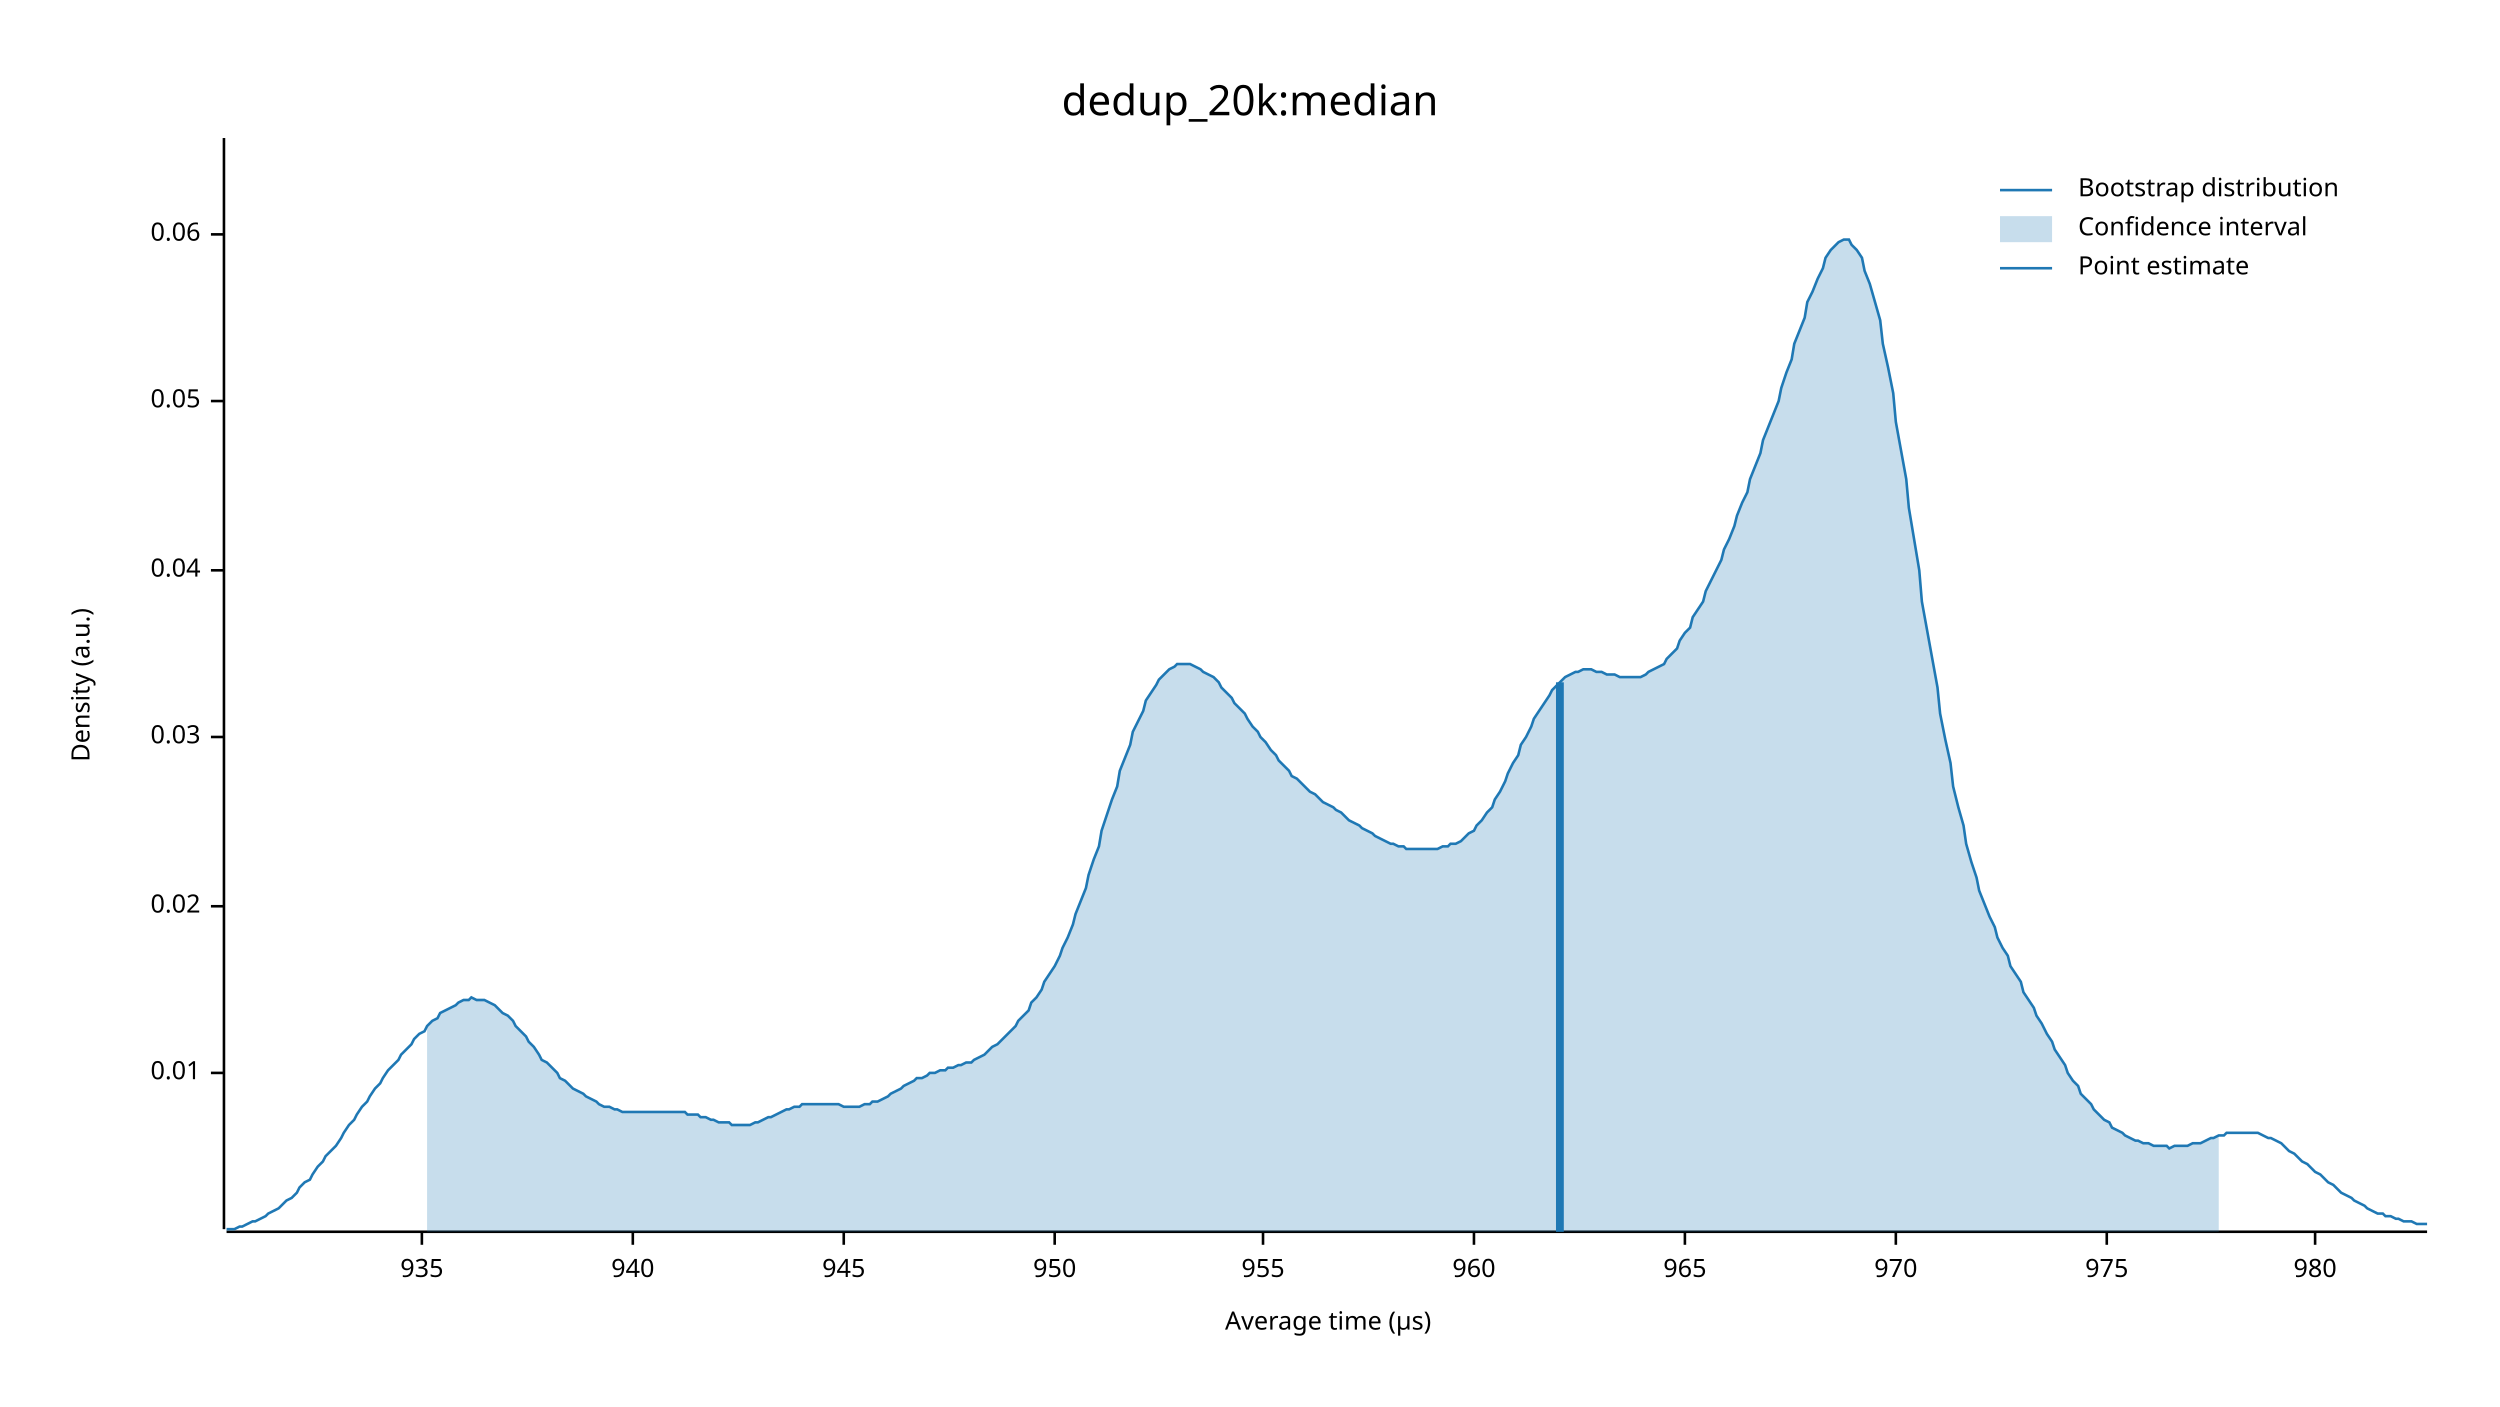
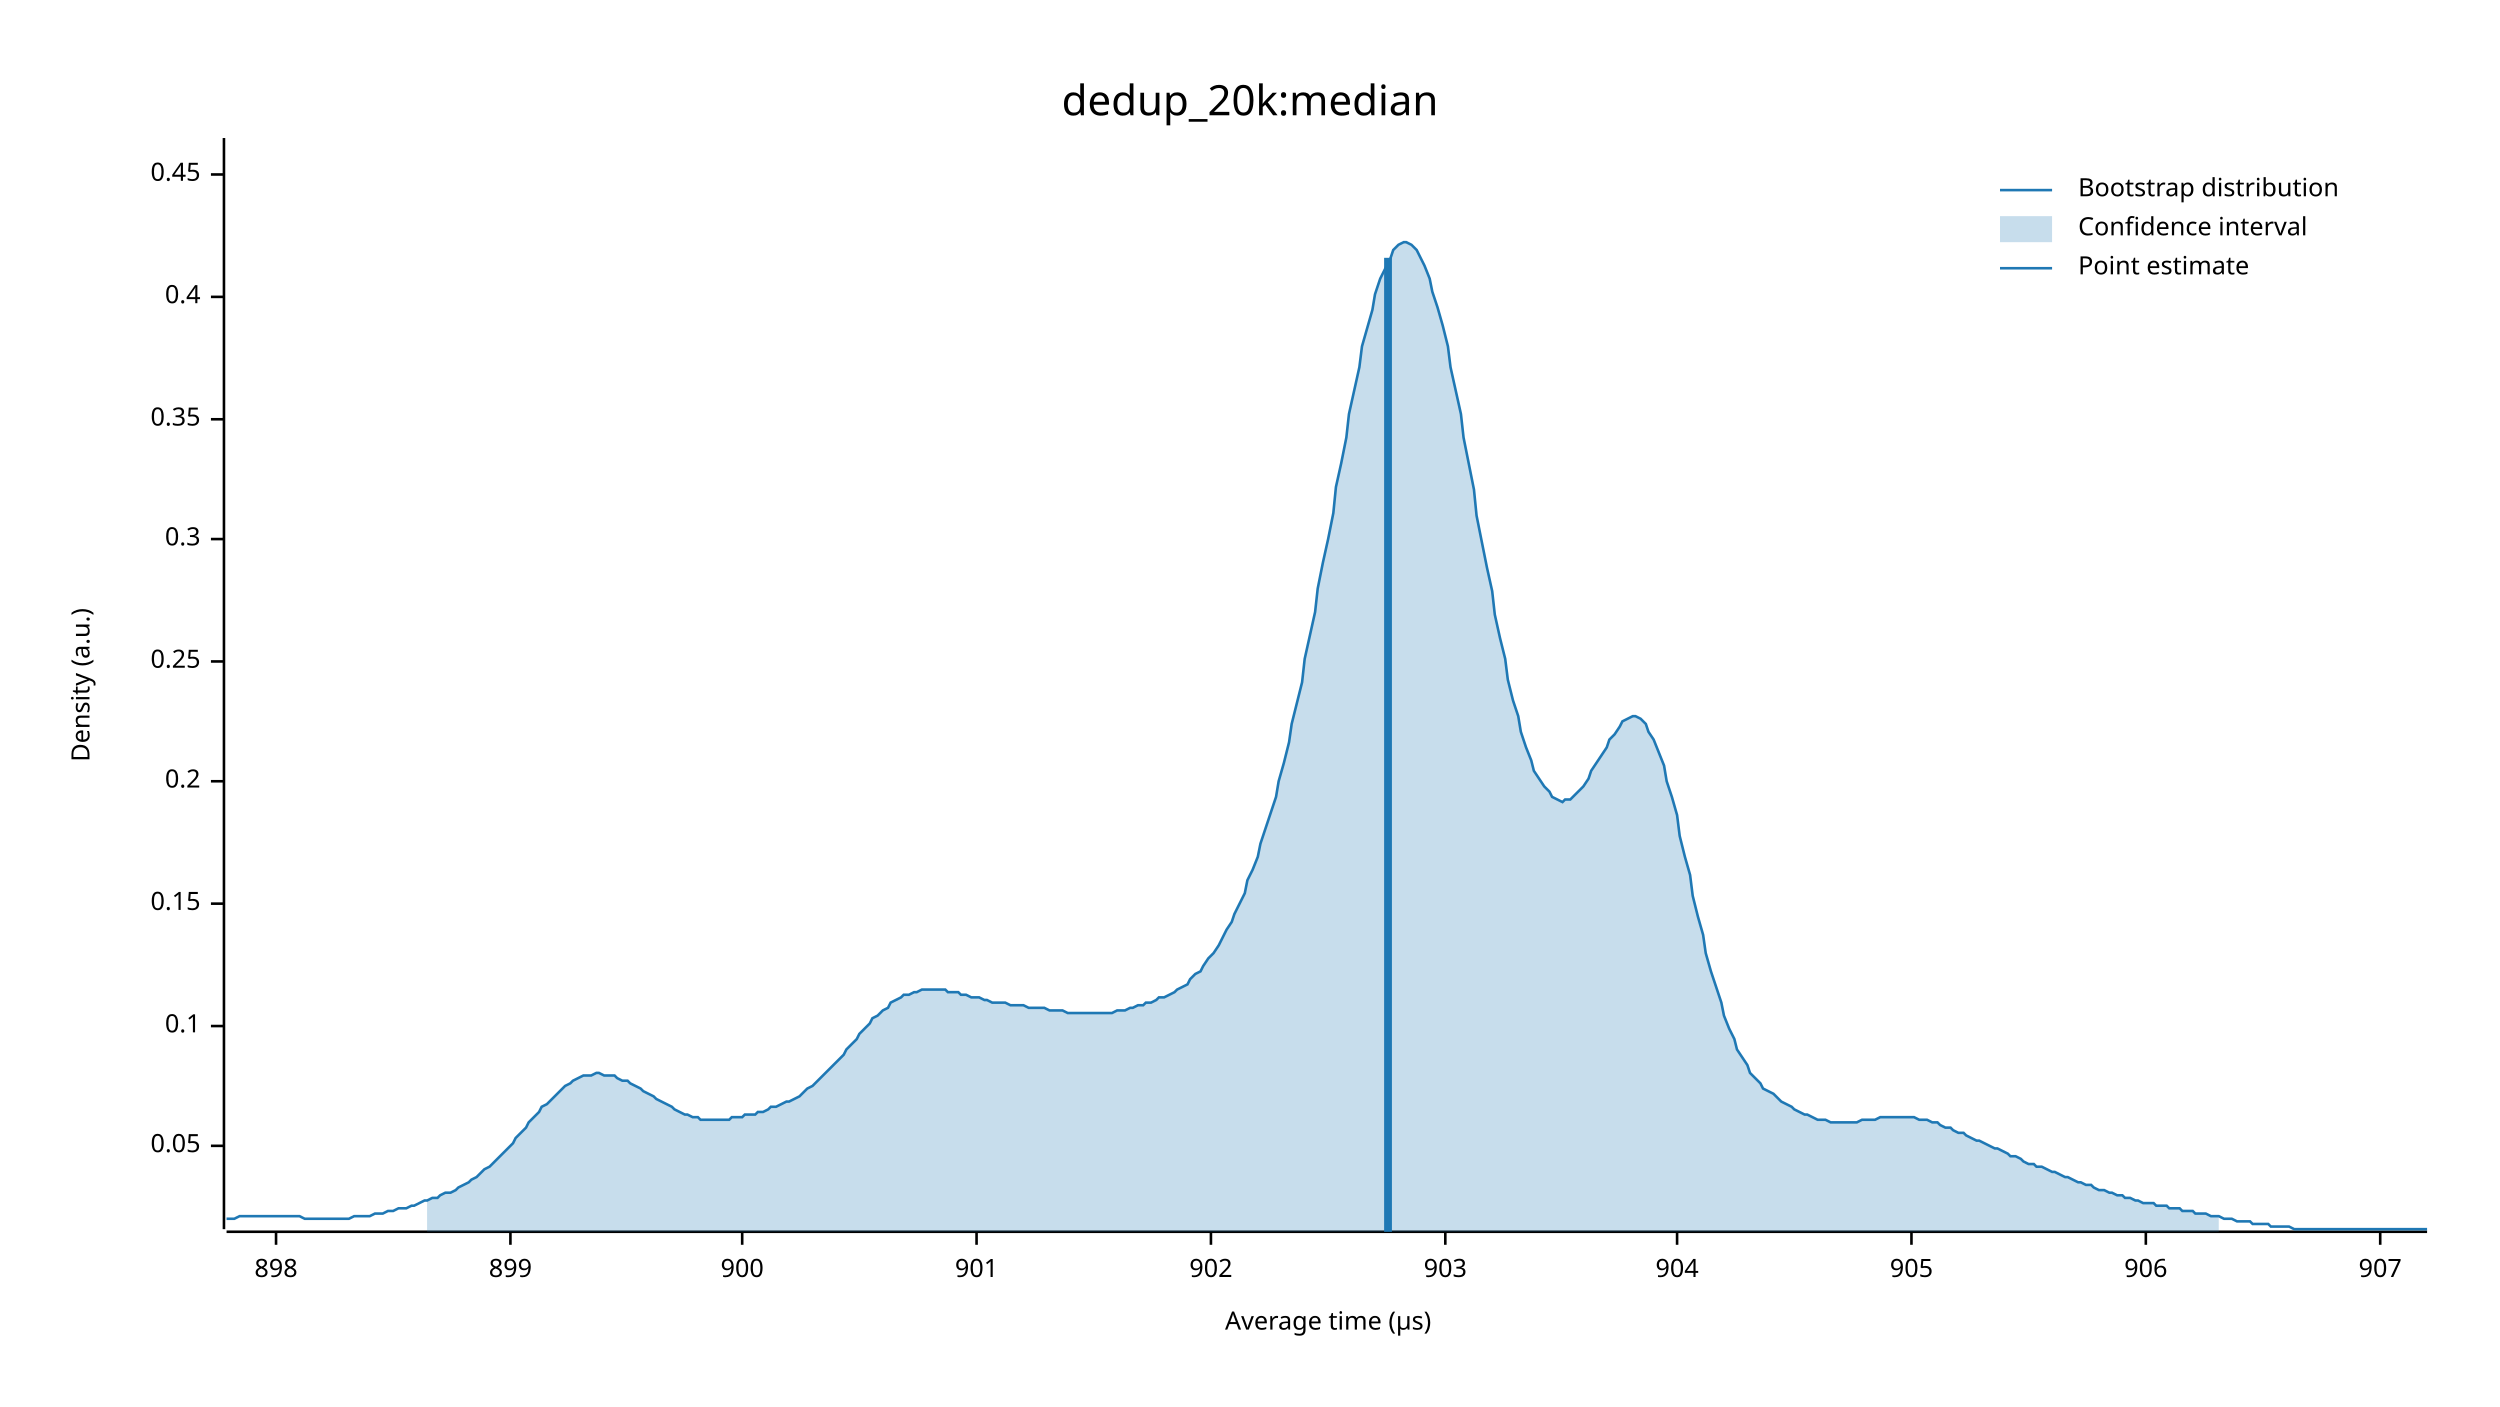
<svg xmlns="http://www.w3.org/2000/svg" width="960" height="540" viewBox="0 0 960 540">
  <text x="480" y="32" dy="0.76em" text-anchor="middle" font-family="sans-serif" font-size="16.129" opacity="1" fill="#000000">
dedup_20k:median
</text>
  <text x="27" y="263" dy="0.76em" text-anchor="middle" font-family="sans-serif" font-size="9.677" opacity="1" fill="#000000" transform="rotate(270, 27, 263)">
Density (a.u.)
</text>
  <text x="510" y="513" dy="-0.5ex" text-anchor="middle" font-family="sans-serif" font-size="9.677" opacity="1" fill="#000000">
Average time (µs)
</text>
  <polyline fill="none" opacity="1" stroke="#000000" stroke-width="1" points="86,53 86,472 " />
-   <text x="77" y="412" dy="0.5ex" text-anchor="end" font-family="sans-serif" font-size="9.677" opacity="1" fill="#000000">
- 0.01
- </text>
-   <polyline fill="none" opacity="1" stroke="#000000" stroke-width="1" points="81,412 86,412 " />
-   <text x="77" y="348" dy="0.5ex" text-anchor="end" font-family="sans-serif" font-size="9.677" opacity="1" fill="#000000">
- 0.02
- </text>
-   <polyline fill="none" opacity="1" stroke="#000000" stroke-width="1" points="81,348 86,348 " />
-   <text x="77" y="283" dy="0.5ex" text-anchor="end" font-family="sans-serif" font-size="9.677" opacity="1" fill="#000000">
- 0.03
- </text>
-   <polyline fill="none" opacity="1" stroke="#000000" stroke-width="1" points="81,283 86,283 " />
-   <text x="77" y="219" dy="0.5ex" text-anchor="end" font-family="sans-serif" font-size="9.677" opacity="1" fill="#000000">
- 0.04
- </text>
-   <polyline fill="none" opacity="1" stroke="#000000" stroke-width="1" points="81,219 86,219 " />
-   <text x="77" y="154" dy="0.5ex" text-anchor="end" font-family="sans-serif" font-size="9.677" opacity="1" fill="#000000">
+   <text x="77" y="440" dy="0.5ex" text-anchor="end" font-family="sans-serif" font-size="9.677" opacity="1" fill="#000000">
0.05
</text>
-   <polyline fill="none" opacity="1" stroke="#000000" stroke-width="1" points="81,154 86,154 " />
-   <text x="77" y="90" dy="0.5ex" text-anchor="end" font-family="sans-serif" font-size="9.677" opacity="1" fill="#000000">
- 0.06
+   <polyline fill="none" opacity="1" stroke="#000000" stroke-width="1" points="81,440 86,440 " />
+   <text x="77" y="394" dy="0.5ex" text-anchor="end" font-family="sans-serif" font-size="9.677" opacity="1" fill="#000000">
+ 0.1
</text>
-   <polyline fill="none" opacity="1" stroke="#000000" stroke-width="1" points="81,90 86,90 " />
+   <polyline fill="none" opacity="1" stroke="#000000" stroke-width="1" points="81,394 86,394 " />
+   <text x="77" y="347" dy="0.5ex" text-anchor="end" font-family="sans-serif" font-size="9.677" opacity="1" fill="#000000">
+ 0.15
+ </text>
+   <polyline fill="none" opacity="1" stroke="#000000" stroke-width="1" points="81,347 86,347 " />
+   <text x="77" y="300" dy="0.5ex" text-anchor="end" font-family="sans-serif" font-size="9.677" opacity="1" fill="#000000">
+ 0.2
+ </text>
+   <polyline fill="none" opacity="1" stroke="#000000" stroke-width="1" points="81,300 86,300 " />
+   <text x="77" y="254" dy="0.5ex" text-anchor="end" font-family="sans-serif" font-size="9.677" opacity="1" fill="#000000">
+ 0.25
+ </text>
+   <polyline fill="none" opacity="1" stroke="#000000" stroke-width="1" points="81,254 86,254 " />
+   <text x="77" y="207" dy="0.5ex" text-anchor="end" font-family="sans-serif" font-size="9.677" opacity="1" fill="#000000">
+ 0.3
+ </text>
+   <polyline fill="none" opacity="1" stroke="#000000" stroke-width="1" points="81,207 86,207 " />
+   <text x="77" y="161" dy="0.5ex" text-anchor="end" font-family="sans-serif" font-size="9.677" opacity="1" fill="#000000">
+ 0.35
+ </text>
+   <polyline fill="none" opacity="1" stroke="#000000" stroke-width="1" points="81,161 86,161 " />
+   <text x="77" y="114" dy="0.5ex" text-anchor="end" font-family="sans-serif" font-size="9.677" opacity="1" fill="#000000">
+ 0.4
+ </text>
+   <polyline fill="none" opacity="1" stroke="#000000" stroke-width="1" points="81,114 86,114 " />
+   <text x="77" y="67" dy="0.5ex" text-anchor="end" font-family="sans-serif" font-size="9.677" opacity="1" fill="#000000">
+ 0.45
+ </text>
+   <polyline fill="none" opacity="1" stroke="#000000" stroke-width="1" points="81,67 86,67 " />
  <polyline fill="none" opacity="1" stroke="#000000" stroke-width="1" points="87,473 932,473 " />
-   <text x="162" y="483" dy="0.76em" text-anchor="middle" font-family="sans-serif" font-size="9.677" opacity="1" fill="#000000">
- 935
+   <text x="106" y="483" dy="0.76em" text-anchor="middle" font-family="sans-serif" font-size="9.677" opacity="1" fill="#000000">
+ 898
</text>
-   <polyline fill="none" opacity="1" stroke="#000000" stroke-width="1" points="162,473 162,478 " />
-   <text x="243" y="483" dy="0.76em" text-anchor="middle" font-family="sans-serif" font-size="9.677" opacity="1" fill="#000000">
- 940
+   <polyline fill="none" opacity="1" stroke="#000000" stroke-width="1" points="106,473 106,478 " />
+   <text x="196" y="483" dy="0.76em" text-anchor="middle" font-family="sans-serif" font-size="9.677" opacity="1" fill="#000000">
+ 899
</text>
-   <polyline fill="none" opacity="1" stroke="#000000" stroke-width="1" points="243,473 243,478 " />
-   <text x="324" y="483" dy="0.76em" text-anchor="middle" font-family="sans-serif" font-size="9.677" opacity="1" fill="#000000">
- 945
+   <polyline fill="none" opacity="1" stroke="#000000" stroke-width="1" points="196,473 196,478 " />
+   <text x="285" y="483" dy="0.76em" text-anchor="middle" font-family="sans-serif" font-size="9.677" opacity="1" fill="#000000">
+ 900
</text>
-   <polyline fill="none" opacity="1" stroke="#000000" stroke-width="1" points="324,473 324,478 " />
-   <text x="405" y="483" dy="0.76em" text-anchor="middle" font-family="sans-serif" font-size="9.677" opacity="1" fill="#000000">
- 950
+   <polyline fill="none" opacity="1" stroke="#000000" stroke-width="1" points="285,473 285,478 " />
+   <text x="375" y="483" dy="0.76em" text-anchor="middle" font-family="sans-serif" font-size="9.677" opacity="1" fill="#000000">
+ 901
</text>
-   <polyline fill="none" opacity="1" stroke="#000000" stroke-width="1" points="405,473 405,478 " />
-   <text x="485" y="483" dy="0.76em" text-anchor="middle" font-family="sans-serif" font-size="9.677" opacity="1" fill="#000000">
- 955
+   <polyline fill="none" opacity="1" stroke="#000000" stroke-width="1" points="375,473 375,478 " />
+   <text x="465" y="483" dy="0.76em" text-anchor="middle" font-family="sans-serif" font-size="9.677" opacity="1" fill="#000000">
+ 902
</text>
-   <polyline fill="none" opacity="1" stroke="#000000" stroke-width="1" points="485,473 485,478 " />
-   <text x="566" y="483" dy="0.76em" text-anchor="middle" font-family="sans-serif" font-size="9.677" opacity="1" fill="#000000">
- 960
+   <polyline fill="none" opacity="1" stroke="#000000" stroke-width="1" points="465,473 465,478 " />
+   <text x="555" y="483" dy="0.76em" text-anchor="middle" font-family="sans-serif" font-size="9.677" opacity="1" fill="#000000">
+ 903
</text>
-   <polyline fill="none" opacity="1" stroke="#000000" stroke-width="1" points="566,473 566,478 " />
-   <text x="647" y="483" dy="0.76em" text-anchor="middle" font-family="sans-serif" font-size="9.677" opacity="1" fill="#000000">
- 965
+   <polyline fill="none" opacity="1" stroke="#000000" stroke-width="1" points="555,473 555,478 " />
+   <text x="644" y="483" dy="0.76em" text-anchor="middle" font-family="sans-serif" font-size="9.677" opacity="1" fill="#000000">
+ 904
</text>
-   <polyline fill="none" opacity="1" stroke="#000000" stroke-width="1" points="647,473 647,478 " />
-   <text x="728" y="483" dy="0.76em" text-anchor="middle" font-family="sans-serif" font-size="9.677" opacity="1" fill="#000000">
- 970
+   <polyline fill="none" opacity="1" stroke="#000000" stroke-width="1" points="644,473 644,478 " />
+   <text x="734" y="483" dy="0.76em" text-anchor="middle" font-family="sans-serif" font-size="9.677" opacity="1" fill="#000000">
+ 905
</text>
-   <polyline fill="none" opacity="1" stroke="#000000" stroke-width="1" points="728,473 728,478 " />
-   <text x="809" y="483" dy="0.76em" text-anchor="middle" font-family="sans-serif" font-size="9.677" opacity="1" fill="#000000">
- 975
+   <polyline fill="none" opacity="1" stroke="#000000" stroke-width="1" points="734,473 734,478 " />
+   <text x="824" y="483" dy="0.76em" text-anchor="middle" font-family="sans-serif" font-size="9.677" opacity="1" fill="#000000">
+ 906
</text>
-   <polyline fill="none" opacity="1" stroke="#000000" stroke-width="1" points="809,473 809,478 " />
-   <text x="889" y="483" dy="0.76em" text-anchor="middle" font-family="sans-serif" font-size="9.677" opacity="1" fill="#000000">
- 980
+   <polyline fill="none" opacity="1" stroke="#000000" stroke-width="1" points="824,473 824,478 " />
+   <text x="914" y="483" dy="0.76em" text-anchor="middle" font-family="sans-serif" font-size="9.677" opacity="1" fill="#000000">
+ 907
</text>
-   <polyline fill="none" opacity="1" stroke="#000000" stroke-width="1" points="889,473 889,478 " />
-   <polyline fill="none" opacity="1" stroke="#1F78B4" stroke-width="1" points="87,472 88,472 90,472 92,471 93,471 95,470 97,469 98,469 100,468 102,467 103,466 105,465 107,464 109,462 110,461 112,460 114,458 115,456 117,454 119,453 120,451 122,448 124,446 125,444 127,442 129,440 131,437 132,435 134,432 136,430 137,428 139,425 141,423 142,421 144,418 146,416 147,414 149,411 151,409 153,407 154,405 156,403 158,401 159,399 161,397 163,396 164,394 166,392 168,391 169,389 171,388 173,387 175,386 176,385 178,384 180,384 181,383 183,384 185,384 186,384 188,385 190,386 191,387 193,389 195,390 197,392 198,394 200,396 202,398 203,400 205,402 207,405 208,407 210,408 212,410 214,412 215,414 217,415 219,417 220,418 222,419 224,420 225,421 227,422 229,423 230,424 232,425 234,425 236,426 237,426 239,427 241,427 242,427 244,427 246,427 247,427 249,427 251,427 252,427 254,427 256,427 258,427 259,427 261,427 263,427 264,428 266,428 268,428 269,429 271,429 273,430 274,430 276,431 278,431 280,431 281,432 283,432 285,432 286,432 288,432 290,431 291,431 293,430 295,429 296,429 298,428 300,427 302,426 303,426 305,425 307,425 308,424 310,424 312,424 313,424 315,424 317,424 318,424 320,424 322,424 324,425 325,425 327,425 329,425 330,425 332,424 334,424 335,423 337,423 339,422 341,421 342,420 344,419 346,418 347,417 349,416 351,415 352,414 354,414 356,413 357,412 359,412 361,411 363,411 364,410 366,410 368,409 369,409 371,408 373,408 374,407 376,406 378,405 379,404 381,402 383,401 385,399 386,398 388,396 390,394 391,392 393,390 395,388 396,385 398,383 400,380 401,377 403,374 405,371 407,367 408,364 410,360 412,355 413,351 415,346 417,341 418,336 420,330 422,325 423,319 425,313 427,307 429,302 430,296 432,291 434,286 435,281 437,277 439,273 440,269 442,266 444,263 445,261 447,259 449,257 451,256 452,255 454,255 456,255 457,255 459,256 461,257 462,258 464,259 466,260 468,262 469,264 471,266 473,268 474,270 476,272 478,274 479,276 481,279 483,281 484,283 486,285 488,288 490,290 491,292 493,294 495,296 496,298 498,299 500,301 501,302 503,304 505,305 506,306 508,308 510,309 512,310 513,311 515,312 517,314 518,315 520,316 522,317 523,318 525,319 527,320 528,321 530,322 532,323 534,324 535,324 537,325 539,325 540,326 542,326 544,326 545,326 547,326 549,326 550,326 552,326 554,325 556,325 557,324 559,324 561,323 562,322 564,320 566,319 567,317 569,315 571,312 573,310 574,307 576,304 578,300 579,297 581,293 583,290 584,286 586,283 588,279 589,276 591,273 593,270 595,267 596,265 598,263 600,261 601,260 603,259 605,258 606,258 608,257 610,257 611,257 613,258 615,258 617,259 618,259 620,259 622,260 623,260 625,260 627,260 628,260 630,260 632,259 633,258 635,257 637,256 639,255 640,253 642,251 644,249 645,246 647,243 649,241 650,237 652,234 654,231 655,227 657,223 659,219 661,215 662,211 664,207 666,202 667,198 669,193 671,189 672,184 674,179 676,174 677,169 679,164 681,159 683,154 684,149 686,143 688,138 689,132 691,127 693,122 694,116 696,112 698,107 700,103 701,99 703,96 705,94 706,93 708,92 710,92 711,94 713,96 715,99 716,104 718,109 720,116 722,123 723,132 725,141 727,151 728,162 730,173 732,184 733,195 735,207 737,219 738,231 740,242 742,253 744,264 745,274 747,284 749,293 750,302 752,310 754,317 755,324 757,331 759,337 760,342 762,347 764,352 766,356 767,360 769,364 771,367 772,371 774,374 776,377 777,381 779,384 781,387 782,390 784,393 786,397 788,400 789,403 791,406 793,409 794,412 796,415 798,417 799,420 801,422 803,424 804,426 806,428 808,430 810,431 811,433 813,434 815,435 816,436 818,437 820,438 821,438 823,439 825,439 827,440 828,440 830,440 832,440 833,441 835,440 837,440 838,440 840,440 842,439 843,439 845,439 847,438 849,437 850,437 852,436 854,436 855,435 857,435 859,435 860,435 862,435 864,435 865,435 867,435 869,436 871,437 872,437 874,438 876,439 877,440 879,442 881,443 882,444 884,446 886,447 887,448 889,450 891,451 893,453 894,454 896,455 898,457 899,458 901,459 903,460 904,461 906,462 908,463 909,464 911,465 913,466 915,466 916,467 918,467 920,468 921,468 923,469 925,469 926,469 928,470 930,470 932,470 " />
-   <polygon opacity="0.25" fill="#1F78B4" points="164,394 166,392 168,391 169,389 171,388 173,387 175,386 176,385 178,384 180,384 181,383 183,384 185,384 186,384 188,385 190,386 191,387 193,389 195,390 197,392 198,394 200,396 202,398 203,400 205,402 207,405 208,407 210,408 212,410 214,412 215,414 217,415 219,417 220,418 222,419 224,420 225,421 227,422 229,423 230,424 232,425 234,425 236,426 237,426 239,427 241,427 242,427 244,427 246,427 247,427 249,427 251,427 252,427 254,427 256,427 258,427 259,427 261,427 263,427 264,428 266,428 268,428 269,429 271,429 273,430 274,430 276,431 278,431 280,431 281,432 283,432 285,432 286,432 288,432 290,431 291,431 293,430 295,429 296,429 298,428 300,427 302,426 303,426 305,425 307,425 308,424 310,424 312,424 313,424 315,424 317,424 318,424 320,424 322,424 324,425 325,425 327,425 329,425 330,425 332,424 334,424 335,423 337,423 339,422 341,421 342,420 344,419 346,418 347,417 349,416 351,415 352,414 354,414 356,413 357,412 359,412 361,411 363,411 364,410 366,410 368,409 369,409 371,408 373,408 374,407 376,406 378,405 379,404 381,402 383,401 385,399 386,398 388,396 390,394 391,392 393,390 395,388 396,385 398,383 400,380 401,377 403,374 405,371 407,367 408,364 410,360 412,355 413,351 415,346 417,341 418,336 420,330 422,325 423,319 425,313 427,307 429,302 430,296 432,291 434,286 435,281 437,277 439,273 440,269 442,266 444,263 445,261 447,259 449,257 451,256 452,255 454,255 456,255 457,255 459,256 461,257 462,258 464,259 466,260 468,262 469,264 471,266 473,268 474,270 476,272 478,274 479,276 481,279 483,281 484,283 486,285 488,288 490,290 491,292 493,294 495,296 496,298 498,299 500,301 501,302 503,304 505,305 506,306 508,308 510,309 512,310 513,311 515,312 517,314 518,315 520,316 522,317 523,318 525,319 527,320 528,321 530,322 532,323 534,324 535,324 537,325 539,325 540,326 542,326 544,326 545,326 547,326 549,326 550,326 552,326 554,325 556,325 557,324 559,324 561,323 562,322 564,320 566,319 567,317 569,315 571,312 573,310 574,307 576,304 578,300 579,297 581,293 583,290 584,286 586,283 588,279 589,276 591,273 593,270 595,267 596,265 598,263 600,261 601,260 603,259 605,258 606,258 608,257 610,257 611,257 613,258 615,258 617,259 618,259 620,259 622,260 623,260 625,260 627,260 628,260 630,260 632,259 633,258 635,257 637,256 639,255 640,253 642,251 644,249 645,246 647,243 649,241 650,237 652,234 654,231 655,227 657,223 659,219 661,215 662,211 664,207 666,202 667,198 669,193 671,189 672,184 674,179 676,174 677,169 679,164 681,159 683,154 684,149 686,143 688,138 689,132 691,127 693,122 694,116 696,112 698,107 700,103 701,99 703,96 705,94 706,93 708,92 710,92 711,94 713,96 715,99 716,104 718,109 720,116 722,123 723,132 725,141 727,151 728,162 730,173 732,184 733,195 735,207 737,219 738,231 740,242 742,253 744,264 745,274 747,284 749,293 750,302 752,310 754,317 755,324 757,331 759,337 760,342 762,347 764,352 766,356 767,360 769,364 771,367 772,371 774,374 776,377 777,381 779,384 781,387 782,390 784,393 786,397 788,400 789,403 791,406 793,409 794,412 796,415 798,417 799,420 801,422 803,424 804,426 806,428 808,430 810,431 811,433 813,434 815,435 816,436 818,437 820,438 821,438 823,439 825,439 827,440 828,440 830,440 832,440 833,441 835,440 837,440 838,440 840,440 842,439 843,439 845,439 847,438 849,437 850,437 852,436 852,473 164,473 " />
-   <polyline fill="none" opacity="1" stroke="#1F78B4" stroke-width="3" points="599,473 599,262 " />
+   <polyline fill="none" opacity="1" stroke="#000000" stroke-width="1" points="914,473 914,478 " />
+   <polyline fill="none" opacity="1" stroke="#1F78B4" stroke-width="1" points="87,468 88,468 90,468 92,467 93,467 95,467 97,467 98,467 100,467 102,467 103,467 105,467 107,467 109,467 110,467 112,467 114,467 115,467 117,468 119,468 120,468 122,468 124,468 125,468 127,468 129,468 131,468 132,468 134,468 136,467 137,467 139,467 141,467 142,467 144,466 146,466 147,466 149,465 151,465 153,464 154,464 156,464 158,463 159,463 161,462 163,461 164,461 166,460 168,460 169,459 171,458 173,458 175,457 176,456 178,455 180,454 181,453 183,452 185,450 186,449 188,448 190,446 191,445 193,443 195,441 197,439 198,437 200,435 202,433 203,431 205,429 207,427 208,425 210,424 212,422 214,420 215,419 217,417 219,416 220,415 222,414 224,413 225,413 227,413 229,412 230,412 232,413 234,413 236,413 237,414 239,415 241,415 242,416 244,417 246,418 247,419 249,420 251,421 252,422 254,423 256,424 258,425 259,426 261,427 263,428 264,428 266,429 268,429 269,430 271,430 273,430 274,430 276,430 278,430 280,430 281,429 283,429 285,429 286,428 288,428 290,428 291,427 293,427 295,426 296,425 298,425 300,424 302,423 303,423 305,422 307,421 308,420 310,418 312,417 313,416 315,414 317,412 318,411 320,409 322,407 324,405 325,403 327,401 329,399 330,397 332,395 334,393 335,391 337,390 339,388 341,387 342,385 344,384 346,383 347,382 349,382 351,381 352,381 354,380 356,380 357,380 359,380 361,380 363,380 364,381 366,381 368,381 369,382 371,382 373,383 374,383 376,383 378,384 379,384 381,385 383,385 385,385 386,385 388,386 390,386 391,386 393,386 395,387 396,387 398,387 400,387 401,387 403,388 405,388 407,388 408,388 410,389 412,389 413,389 415,389 417,389 418,389 420,389 422,389 423,389 425,389 427,389 429,388 430,388 432,388 434,387 435,387 437,386 439,386 440,385 442,385 444,384 445,383 447,383 449,382 451,381 452,380 454,379 456,378 457,376 459,374 461,373 462,371 464,368 466,366 468,363 469,361 471,357 473,354 474,351 476,347 478,343 479,338 481,334 483,329 484,324 486,318 488,312 490,306 491,300 493,293 495,285 496,278 498,270 500,262 501,253 503,244 505,235 506,226 508,216 510,207 512,197 513,187 515,178 517,168 518,159 520,150 522,141 523,133 525,126 527,119 528,113 530,107 532,103 534,99 535,96 537,94 539,93 540,93 542,94 544,96 545,98 547,102 549,107 550,112 552,118 554,125 556,133 557,141 559,150 561,159 562,168 564,178 566,188 567,198 569,208 571,218 573,227 574,236 576,245 578,253 579,261 581,269 583,275 584,281 586,287 588,292 589,296 591,299 593,302 595,304 596,306 598,307 600,308 601,307 603,307 605,305 606,304 608,302 610,299 611,296 613,293 615,290 617,287 618,284 620,282 622,279 623,277 625,276 627,275 628,275 630,276 632,278 633,281 635,284 637,289 639,294 640,300 642,306 644,313 645,321 647,329 649,336 650,344 652,352 654,359 655,366 657,373 659,379 661,385 662,390 664,395 666,399 667,403 669,406 671,409 672,412 674,414 676,416 677,418 679,419 681,420 683,422 684,423 686,424 688,425 689,426 691,427 693,428 694,428 696,429 698,430 700,430 701,430 703,431 705,431 706,431 708,431 710,431 711,431 713,431 715,430 716,430 718,430 720,430 722,429 723,429 725,429 727,429 728,429 730,429 732,429 733,429 735,429 737,430 738,430 740,430 742,431 744,431 745,432 747,433 749,433 750,434 752,435 754,435 755,436 757,437 759,438 760,438 762,439 764,440 766,441 767,441 769,442 771,443 772,444 774,444 776,445 777,446 779,447 781,447 782,448 784,448 786,449 788,450 789,450 791,451 793,452 794,452 796,453 798,454 799,454 801,455 803,455 804,456 806,457 808,457 810,458 811,458 813,459 815,459 816,460 818,460 820,461 821,461 823,462 825,462 827,462 828,463 830,463 832,463 833,464 835,464 837,464 838,465 840,465 842,465 843,466 845,466 847,466 849,467 850,467 852,467 854,468 855,468 857,468 859,469 860,469 862,469 864,469 865,470 867,470 869,470 871,470 872,471 874,471 876,471 877,471 879,471 881,472 882,472 884,472 886,472 887,472 889,472 891,472 893,472 894,472 896,472 898,472 899,472 901,472 903,472 904,472 906,472 908,472 909,472 911,472 913,472 915,472 916,472 918,472 920,472 921,472 923,472 925,472 926,472 928,472 930,472 932,472 " />
+   <polygon opacity="0.25" fill="#1F78B4" points="164,461 166,460 168,460 169,459 171,458 173,458 175,457 176,456 178,455 180,454 181,453 183,452 185,450 186,449 188,448 190,446 191,445 193,443 195,441 197,439 198,437 200,435 202,433 203,431 205,429 207,427 208,425 210,424 212,422 214,420 215,419 217,417 219,416 220,415 222,414 224,413 225,413 227,413 229,412 230,412 232,413 234,413 236,413 237,414 239,415 241,415 242,416 244,417 246,418 247,419 249,420 251,421 252,422 254,423 256,424 258,425 259,426 261,427 263,428 264,428 266,429 268,429 269,430 271,430 273,430 274,430 276,430 278,430 280,430 281,429 283,429 285,429 286,428 288,428 290,428 291,427 293,427 295,426 296,425 298,425 300,424 302,423 303,423 305,422 307,421 308,420 310,418 312,417 313,416 315,414 317,412 318,411 320,409 322,407 324,405 325,403 327,401 329,399 330,397 332,395 334,393 335,391 337,390 339,388 341,387 342,385 344,384 346,383 347,382 349,382 351,381 352,381 354,380 356,380 357,380 359,380 361,380 363,380 364,381 366,381 368,381 369,382 371,382 373,383 374,383 376,383 378,384 379,384 381,385 383,385 385,385 386,385 388,386 390,386 391,386 393,386 395,387 396,387 398,387 400,387 401,387 403,388 405,388 407,388 408,388 410,389 412,389 413,389 415,389 417,389 418,389 420,389 422,389 423,389 425,389 427,389 429,388 430,388 432,388 434,387 435,387 437,386 439,386 440,385 442,385 444,384 445,383 447,383 449,382 451,381 452,380 454,379 456,378 457,376 459,374 461,373 462,371 464,368 466,366 468,363 469,361 471,357 473,354 474,351 476,347 478,343 479,338 481,334 483,329 484,324 486,318 488,312 490,306 491,300 493,293 495,285 496,278 498,270 500,262 501,253 503,244 505,235 506,226 508,216 510,207 512,197 513,187 515,178 517,168 518,159 520,150 522,141 523,133 525,126 527,119 528,113 530,107 532,103 534,99 535,96 537,94 539,93 540,93 542,94 544,96 545,98 547,102 549,107 550,112 552,118 554,125 556,133 557,141 559,150 561,159 562,168 564,178 566,188 567,198 569,208 571,218 573,227 574,236 576,245 578,253 579,261 581,269 583,275 584,281 586,287 588,292 589,296 591,299 593,302 595,304 596,306 598,307 600,308 601,307 603,307 605,305 606,304 608,302 610,299 611,296 613,293 615,290 617,287 618,284 620,282 622,279 623,277 625,276 627,275 628,275 630,276 632,278 633,281 635,284 637,289 639,294 640,300 642,306 644,313 645,321 647,329 649,336 650,344 652,352 654,359 655,366 657,373 659,379 661,385 662,390 664,395 666,399 667,403 669,406 671,409 672,412 674,414 676,416 677,418 679,419 681,420 683,422 684,423 686,424 688,425 689,426 691,427 693,428 694,428 696,429 698,430 700,430 701,430 703,431 705,431 706,431 708,431 710,431 711,431 713,431 715,430 716,430 718,430 720,430 722,429 723,429 725,429 727,429 728,429 730,429 732,429 733,429 735,429 737,430 738,430 740,430 742,431 744,431 745,432 747,433 749,433 750,434 752,435 754,435 755,436 757,437 759,438 760,438 762,439 764,440 766,441 767,441 769,442 771,443 772,444 774,444 776,445 777,446 779,447 781,447 782,448 784,448 786,449 788,450 789,450 791,451 793,452 794,452 796,453 798,454 799,454 801,455 803,455 804,456 806,457 808,457 810,458 811,458 813,459 815,459 816,460 818,460 820,461 821,461 823,462 825,462 827,462 828,463 830,463 832,463 833,464 835,464 837,464 838,465 840,465 842,465 843,466 845,466 847,466 849,467 850,467 852,467 852,473 164,473 " />
+   <polyline fill="none" opacity="1" stroke="#1F78B4" stroke-width="3" points="533,473 533,99 " />
  <text x="798" y="68" dy="0.76em" text-anchor="start" font-family="sans-serif" font-size="9.677" opacity="1" fill="#000000">
Bootstrap distribution
</text>
  <text x="798" y="83" dy="0.76em" text-anchor="start" font-family="sans-serif" font-size="9.677" opacity="1" fill="#000000">
Confidence interval
</text>
  <text x="798" y="98" dy="0.76em" text-anchor="start" font-family="sans-serif" font-size="9.677" opacity="1" fill="#000000">
Point estimate
</text>
  <polyline fill="none" opacity="1" stroke="#1F78B4" stroke-width="1" points="768,73 788,73 " />
  <rect x="768" y="83" width="20" height="10" opacity="0.25" fill="#1F78B4" stroke="none" />
  <polyline fill="none" opacity="1" stroke="#1F78B4" stroke-width="1" points="768,103 788,103 " />
</svg>
